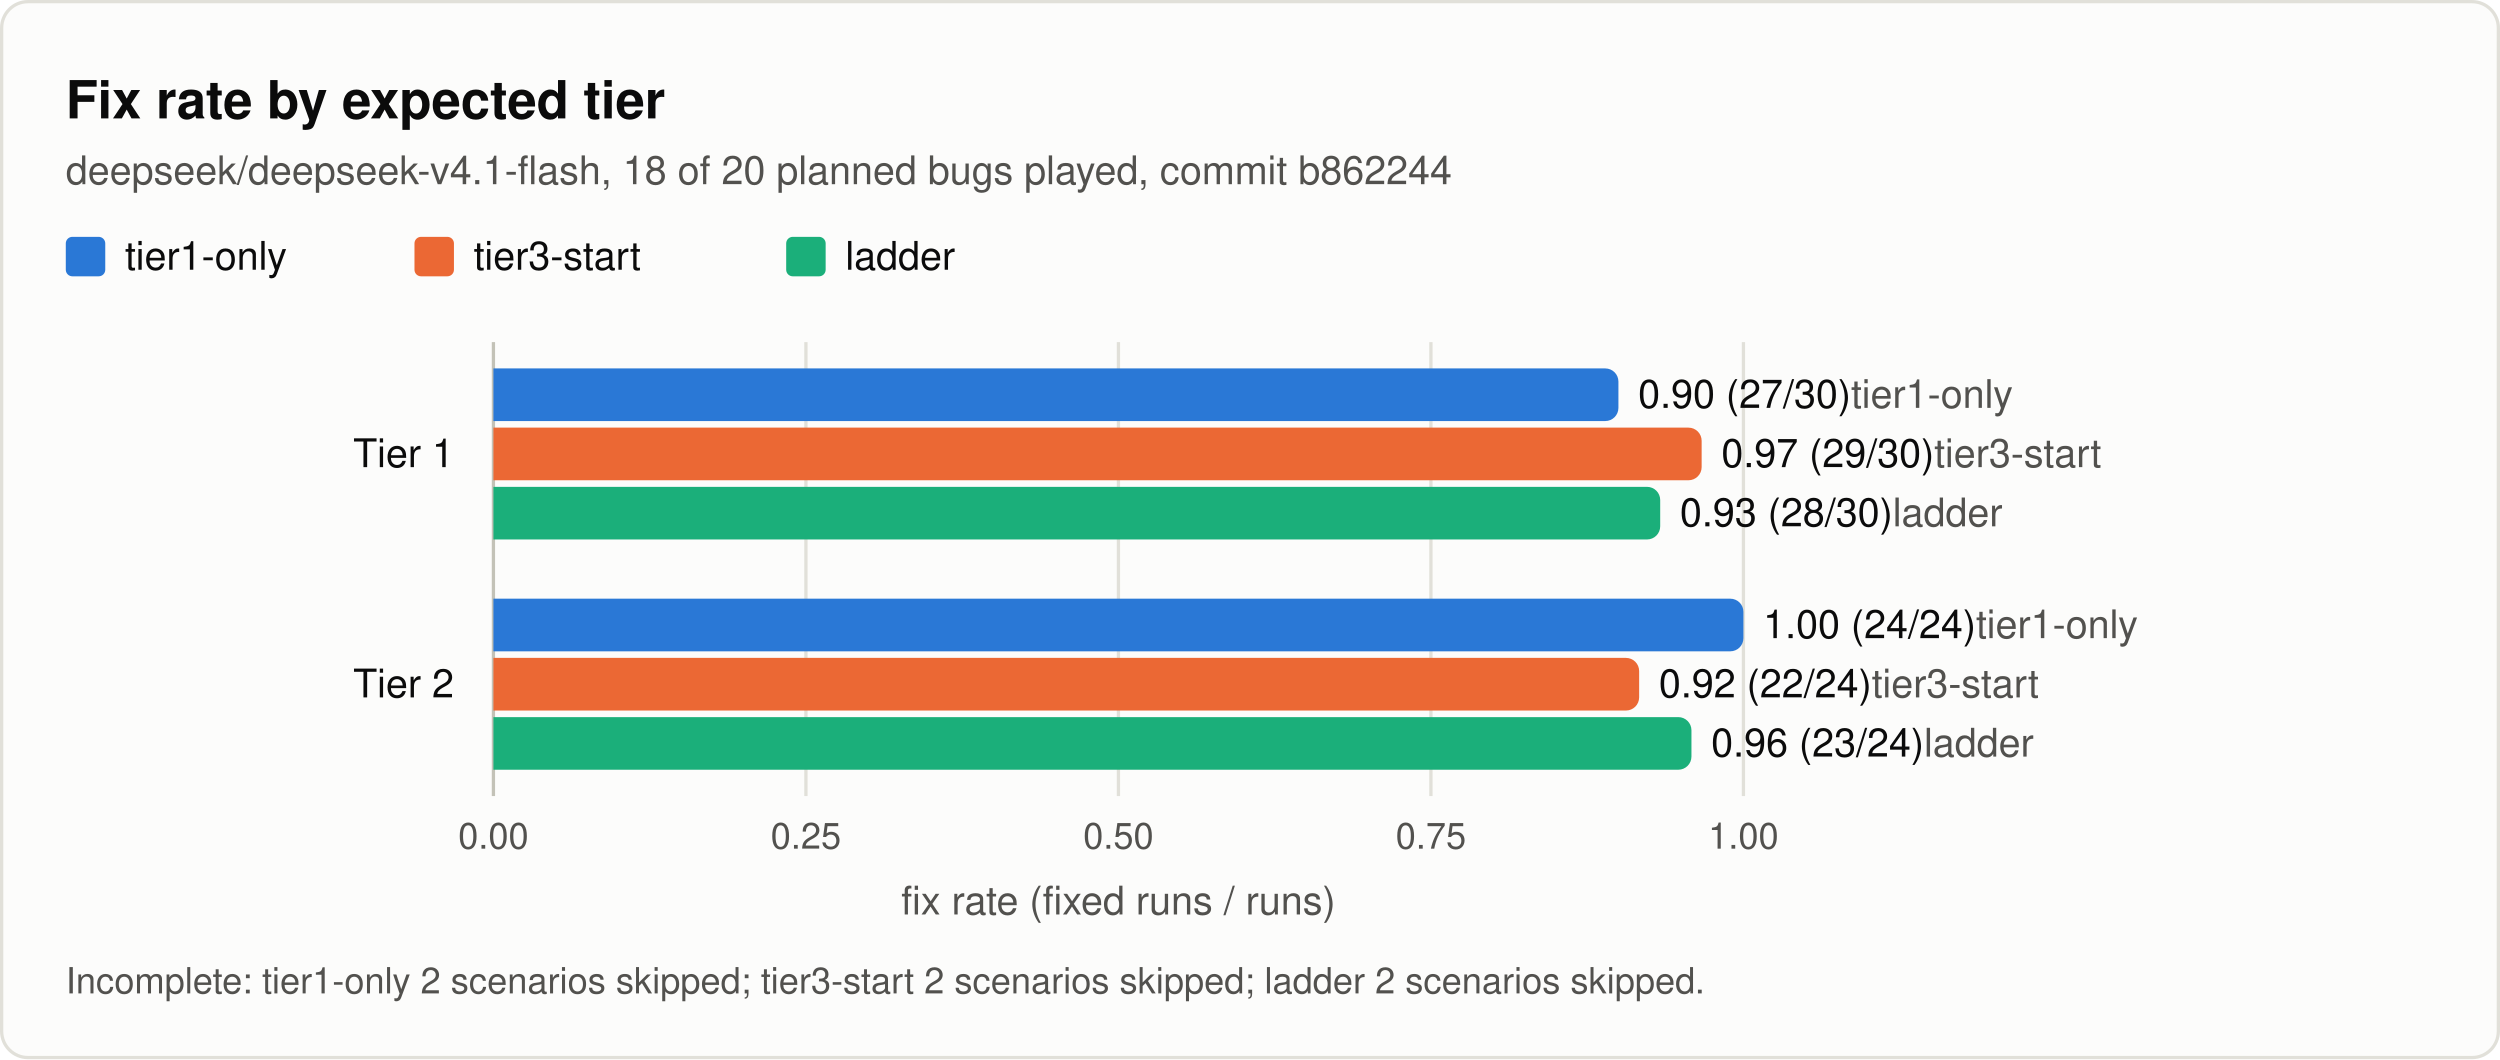
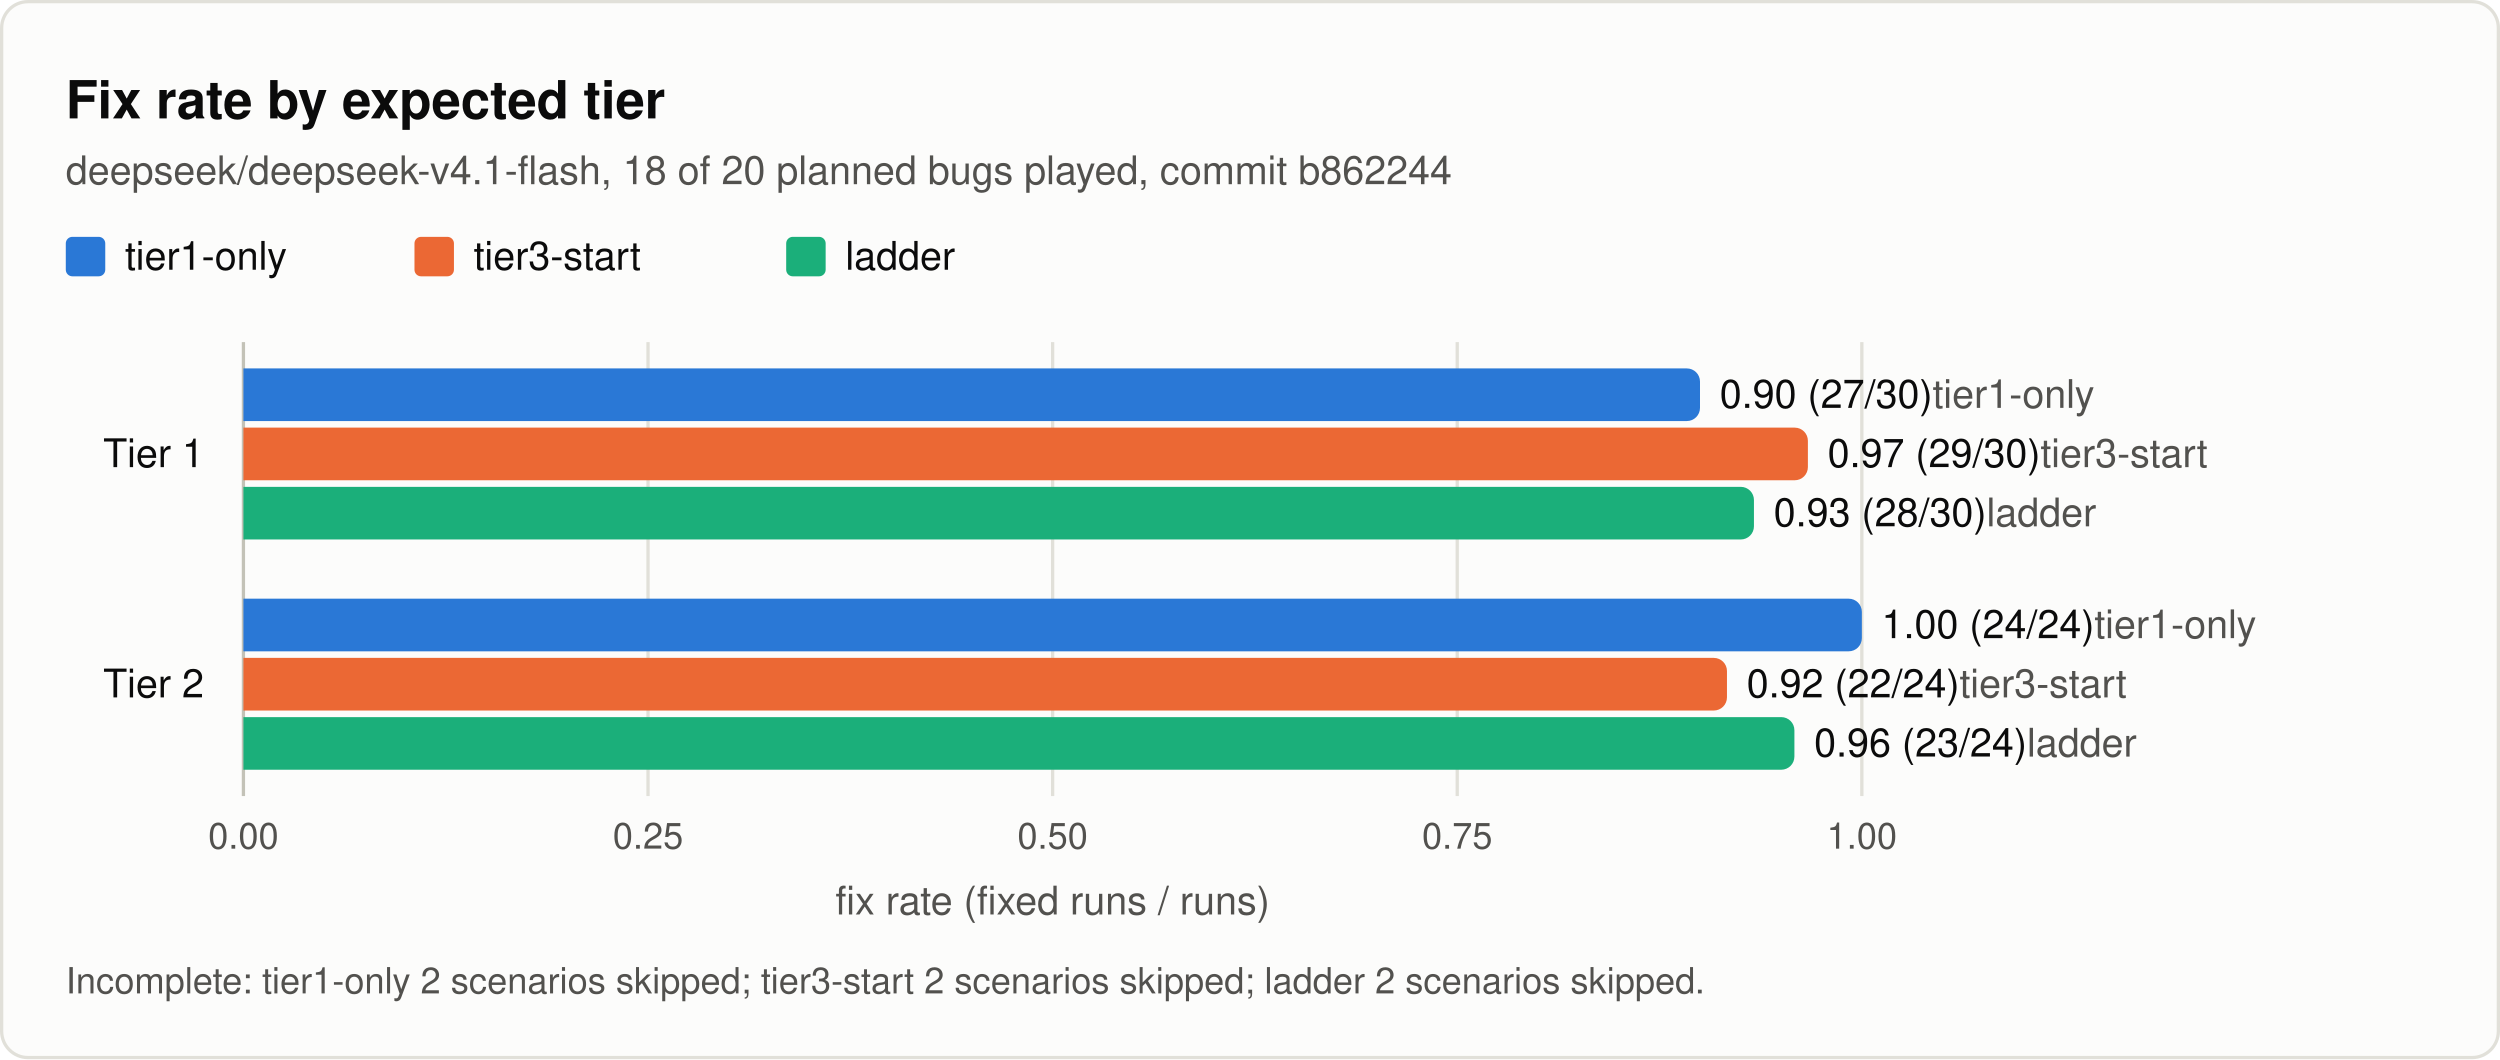
- <svg xmlns="http://www.w3.org/2000/svg" width="760" height="322" viewBox="0 0 760 322" role="img" aria-labelledby="title desc" font-family="system-ui, -apple-system, &quot;Segoe UI&quot;, Helvetica, Arial, sans-serif">
+ <svg xmlns="http://www.w3.org/2000/svg" width="760" height="322" viewBox="0 0 760 322" role="img" aria-labelledby="fix-rate-by-expected-tier-title fix-rate-by-expected-tier-desc" font-family="system-ui, -apple-system, &quot;Segoe UI&quot;, Helvetica, Arial, sans-serif">
  <rect x="0.5" y="0.5" width="759" height="321" rx="8" fill="#fcfcfb" stroke="#e1e0d9" />
  <text x="20" y="36" font-size="16" fill="#0b0b0b" font-weight="600">Fix rate by expected tier</text>
  <text x="20" y="56" font-size="12" fill="#52514e">deepseek/deepseek-v4.1-flash, 18 of 20 planned bugs played, commit b862244</text>
  <rect x="20" y="72" width="12" height="12" rx="2" fill="#2a78d6" />
  <text x="38" y="82" font-size="12" fill="#0b0b0b">tier1-only</text>
  <rect x="126" y="72" width="12" height="12" rx="2" fill="#eb6834" />
  <text x="144" y="82" font-size="12" fill="#0b0b0b">tier3-start</text>
  <rect x="239" y="72" width="12" height="12" rx="2" fill="#1baf7a" />
  <text x="257" y="82" font-size="12" fill="#0b0b0b">ladder</text>
-   <line x1="150" y1="104" x2="150" y2="242" stroke="#c3c2b7" stroke-width="1" />
-   <line x1="245" y1="104" x2="245" y2="242" stroke="#e1e0d9" stroke-width="1" />
-   <line x1="340" y1="104" x2="340" y2="242" stroke="#e1e0d9" stroke-width="1" />
-   <line x1="435" y1="104" x2="435" y2="242" stroke="#e1e0d9" stroke-width="1" />
-   <line x1="530" y1="104" x2="530" y2="242" stroke="#e1e0d9" stroke-width="1" />
-   <text x="150" y="258" font-size="11" fill="#52514e" text-anchor="middle">0.00</text>
-   <text x="245" y="258" font-size="11" fill="#52514e" text-anchor="middle">0.25</text>
-   <text x="340" y="258" font-size="11" fill="#52514e" text-anchor="middle">0.50</text>
-   <text x="435" y="258" font-size="11" fill="#52514e" text-anchor="middle">0.75</text>
-   <text x="530" y="258" font-size="11" fill="#52514e" text-anchor="middle">1.00</text>
-   <text x="340" y="278" font-size="12" fill="#52514e" text-anchor="middle">fix rate (fixed runs / runs)</text>
-   <text x="138" y="142" font-size="12" fill="#0b0b0b" text-anchor="end">Tier 1</text>
-   <path d="M150,112h338a4,4 0 0 1 4,4v8a4,4 0 0 1 -4,4h-338z" fill="#2a78d6" />
-   <text x="498" y="124" font-size="12" fill="#0b0b0b">0.90 (27/30)<tspan fill="#52514e">  tier1-only</tspan>
+   <line x1="74" y1="104" x2="74" y2="242" stroke="#c3c2b7" stroke-width="1" />
+   <line x1="197" y1="104" x2="197" y2="242" stroke="#e1e0d9" stroke-width="1" />
+   <line x1="320" y1="104" x2="320" y2="242" stroke="#e1e0d9" stroke-width="1" />
+   <line x1="443" y1="104" x2="443" y2="242" stroke="#e1e0d9" stroke-width="1" />
+   <line x1="566" y1="104" x2="566" y2="242" stroke="#e1e0d9" stroke-width="1" />
+   <text x="74" y="258" font-size="11" fill="#52514e" text-anchor="middle">0.00</text>
+   <text x="197" y="258" font-size="11" fill="#52514e" text-anchor="middle">0.25</text>
+   <text x="320" y="258" font-size="11" fill="#52514e" text-anchor="middle">0.50</text>
+   <text x="443" y="258" font-size="11" fill="#52514e" text-anchor="middle">0.75</text>
+   <text x="566" y="258" font-size="11" fill="#52514e" text-anchor="middle">1.00</text>
+   <text x="320" y="278" font-size="12" fill="#52514e" text-anchor="middle">fix rate (fixed runs / runs)</text>
+   <text x="62" y="142" font-size="12" fill="#0b0b0b" text-anchor="end">Tier 1</text>
+   <path d="M74,112h438.8a4,4 0 0 1 4,4v8a4,4 0 0 1 -4,4h-438.8z" fill="#2a78d6" />
+   <text x="522.8" y="124" font-size="12" fill="#0b0b0b">0.90 (27/30)<tspan fill="#52514e">  tier1-only</tspan>
  </text>
-   <path d="M150,130h363.3a4,4 0 0 1 4,4v8a4,4 0 0 1 -4,4h-363.3z" fill="#eb6834" />
-   <text x="523.3" y="142" font-size="12" fill="#0b0b0b">0.97 (29/30)<tspan fill="#52514e">  tier3-start</tspan>
+   <path d="M74,130h471.6a4,4 0 0 1 4,4v8a4,4 0 0 1 -4,4h-471.6z" fill="#eb6834" />
+   <text x="555.6" y="142" font-size="12" fill="#0b0b0b">0.97 (29/30)<tspan fill="#52514e">  tier3-start</tspan>
  </text>
-   <path d="M150,148h350.7a4,4 0 0 1 4,4v8a4,4 0 0 1 -4,4h-350.7z" fill="#1baf7a" />
-   <text x="510.7" y="160" font-size="12" fill="#0b0b0b">0.93 (28/30)<tspan fill="#52514e">  ladder</tspan>
+   <path d="M74,148h455.2a4,4 0 0 1 4,4v8a4,4 0 0 1 -4,4h-455.2z" fill="#1baf7a" />
+   <text x="539.2" y="160" font-size="12" fill="#0b0b0b">0.93 (28/30)<tspan fill="#52514e">  ladder</tspan>
  </text>
-   <text x="138" y="212" font-size="12" fill="#0b0b0b" text-anchor="end">Tier 2</text>
-   <path d="M150,182h376a4,4 0 0 1 4,4v8a4,4 0 0 1 -4,4h-376z" fill="#2a78d6" />
-   <text x="536" y="194" font-size="12" fill="#0b0b0b">1.00 (24/24)<tspan fill="#52514e">  tier1-only</tspan>
+   <text x="62" y="212" font-size="12" fill="#0b0b0b" text-anchor="end">Tier 2</text>
+   <path d="M74,182h488a4,4 0 0 1 4,4v8a4,4 0 0 1 -4,4h-488z" fill="#2a78d6" />
+   <text x="572" y="194" font-size="12" fill="#0b0b0b">1.00 (24/24)<tspan fill="#52514e">  tier1-only</tspan>
  </text>
-   <path d="M150,200h344.3a4,4 0 0 1 4,4v8a4,4 0 0 1 -4,4h-344.3z" fill="#eb6834" />
-   <text x="504.3" y="212" font-size="12" fill="#0b0b0b">0.92 (22/24)<tspan fill="#52514e">  tier3-start</tspan>
+   <path d="M74,200h447a4,4 0 0 1 4,4v8a4,4 0 0 1 -4,4h-447z" fill="#eb6834" />
+   <text x="531" y="212" font-size="12" fill="#0b0b0b">0.92 (22/24)<tspan fill="#52514e">  tier3-start</tspan>
  </text>
-   <path d="M150,218h360.2a4,4 0 0 1 4,4v8a4,4 0 0 1 -4,4h-360.2z" fill="#1baf7a" />
-   <text x="520.2" y="230" font-size="12" fill="#0b0b0b">0.96 (23/24)<tspan fill="#52514e">  ladder</tspan>
+   <path d="M74,218h467.5a4,4 0 0 1 4,4v8a4,4 0 0 1 -4,4h-467.5z" fill="#1baf7a" />
+   <text x="551.5" y="230" font-size="12" fill="#0b0b0b">0.96 (23/24)<tspan fill="#52514e">  ladder</tspan>
  </text>
  <text x="20" y="302" font-size="11" fill="#52514e">Incomplete: tier1-only 2 scenarios skipped; tier3-start 2 scenarios skipped; ladder 2 scenarios skipped.</text>
</svg>
